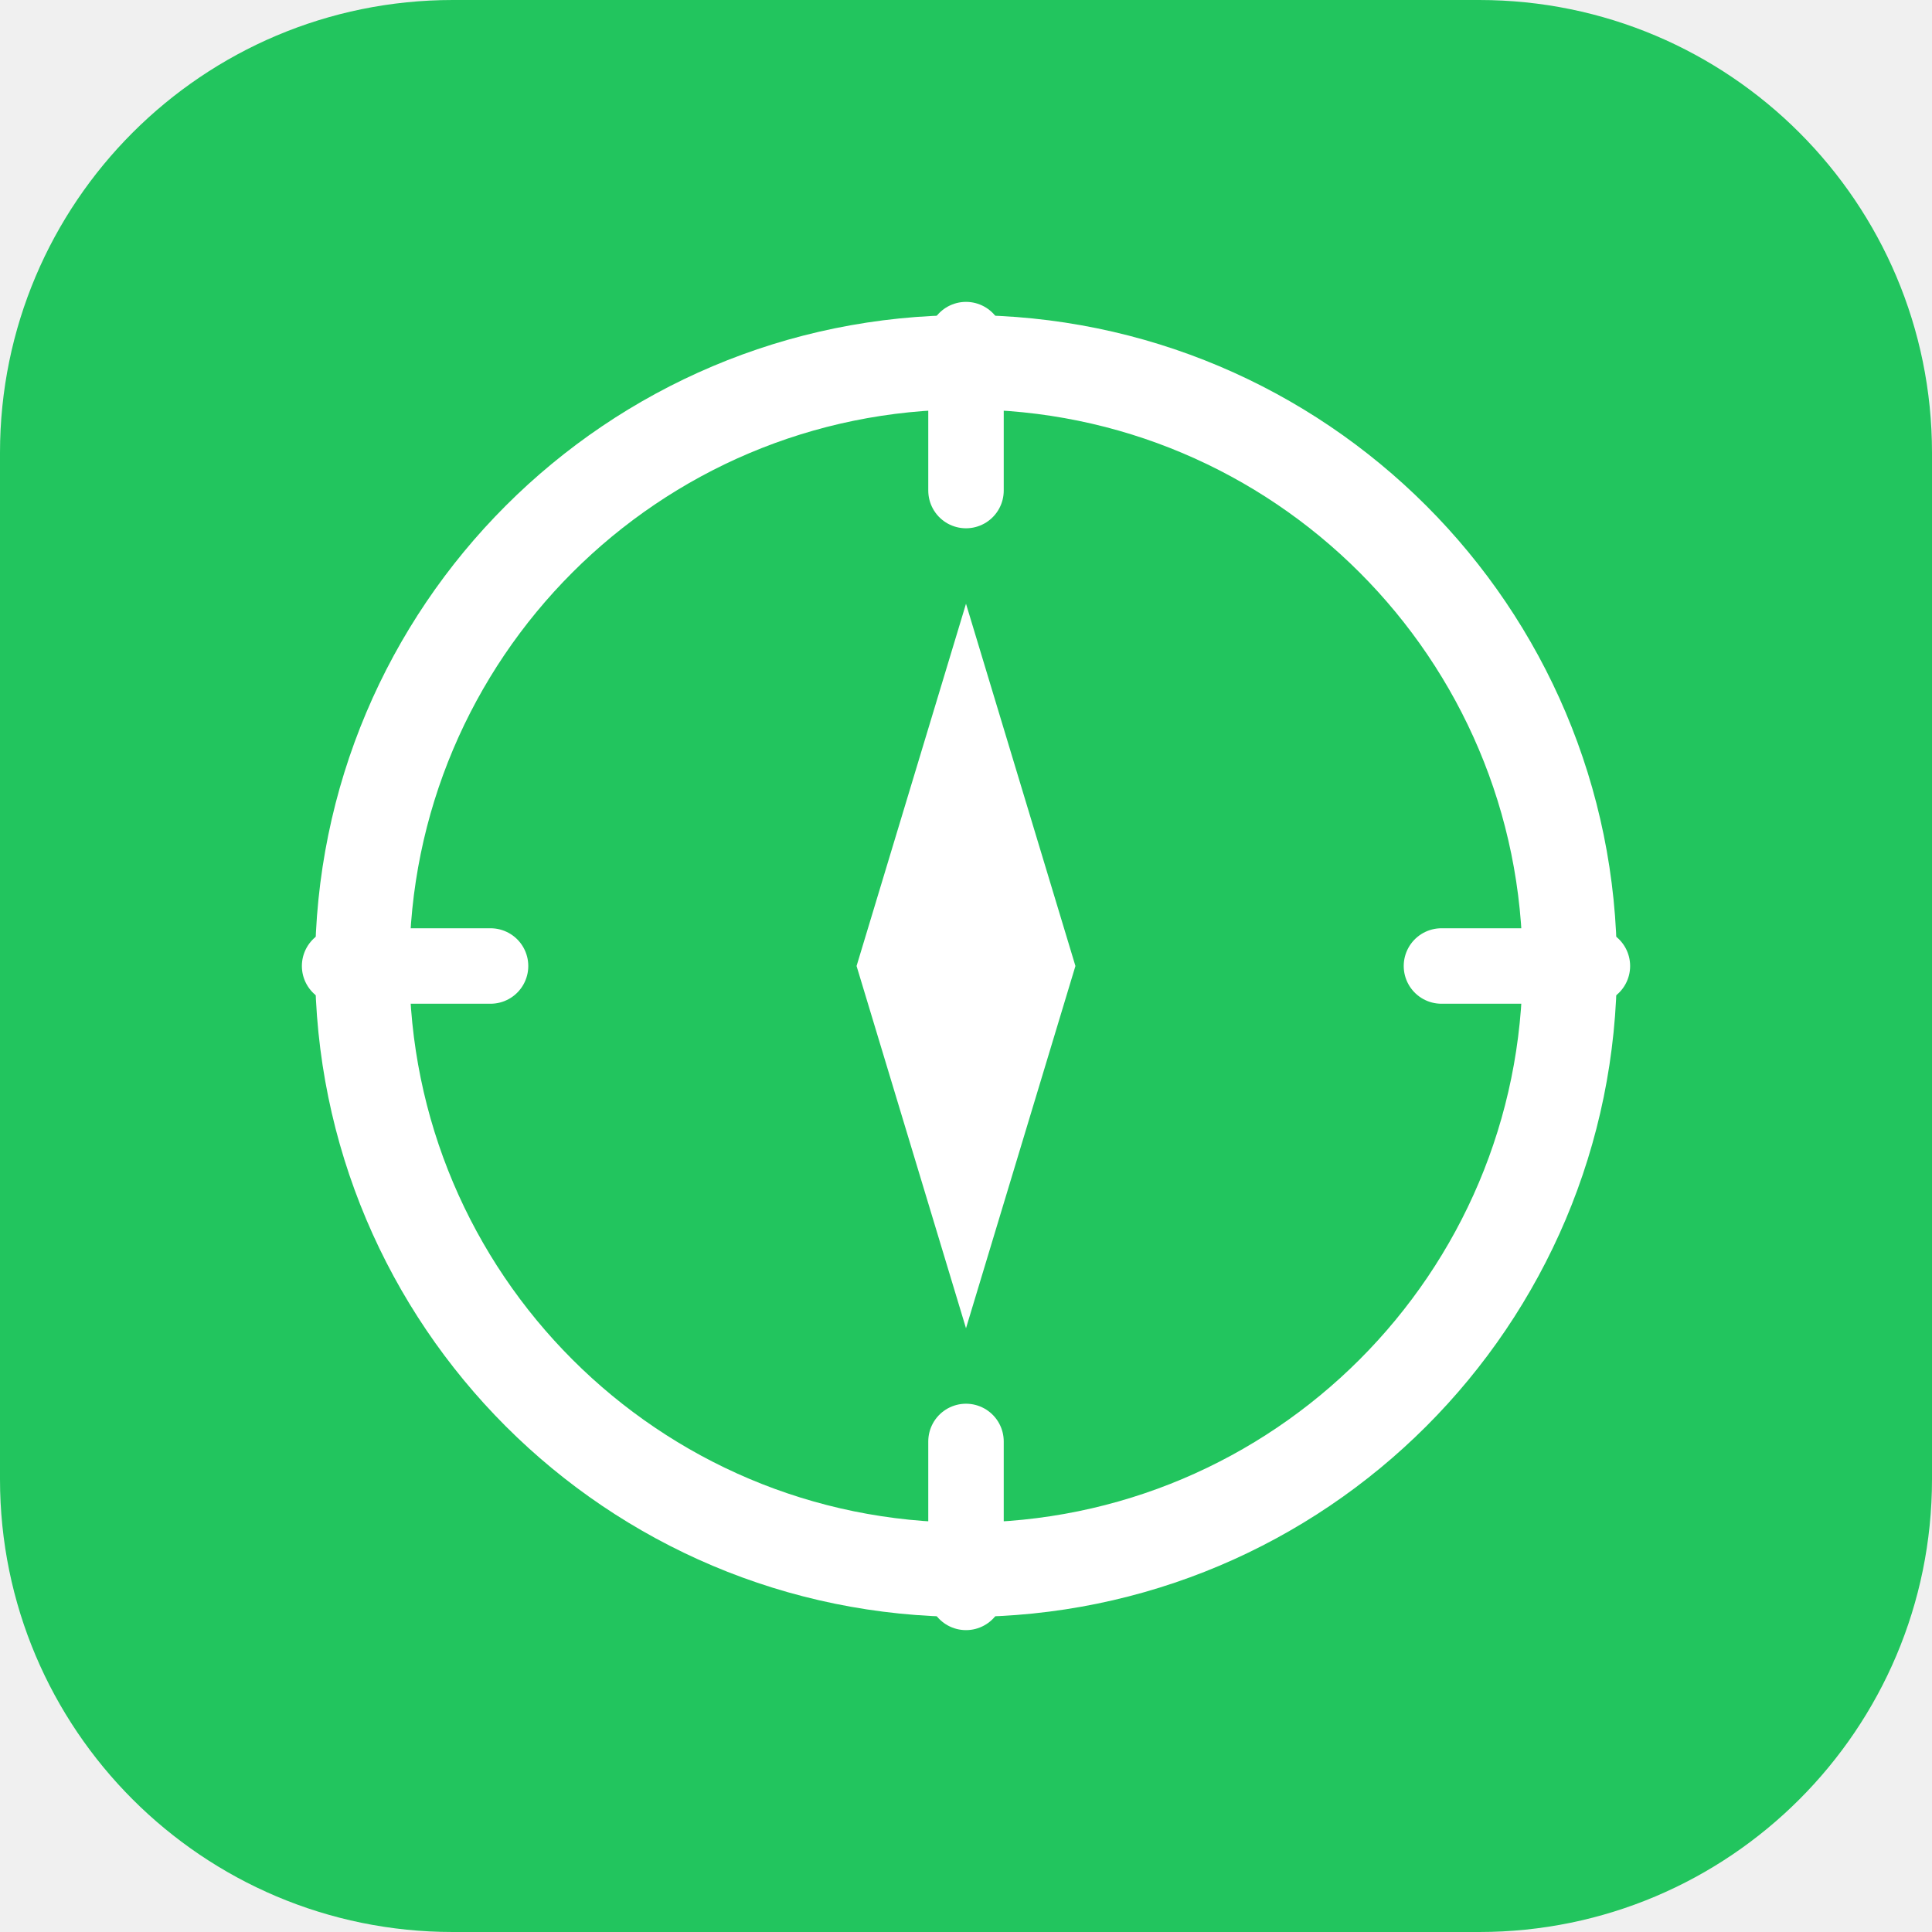
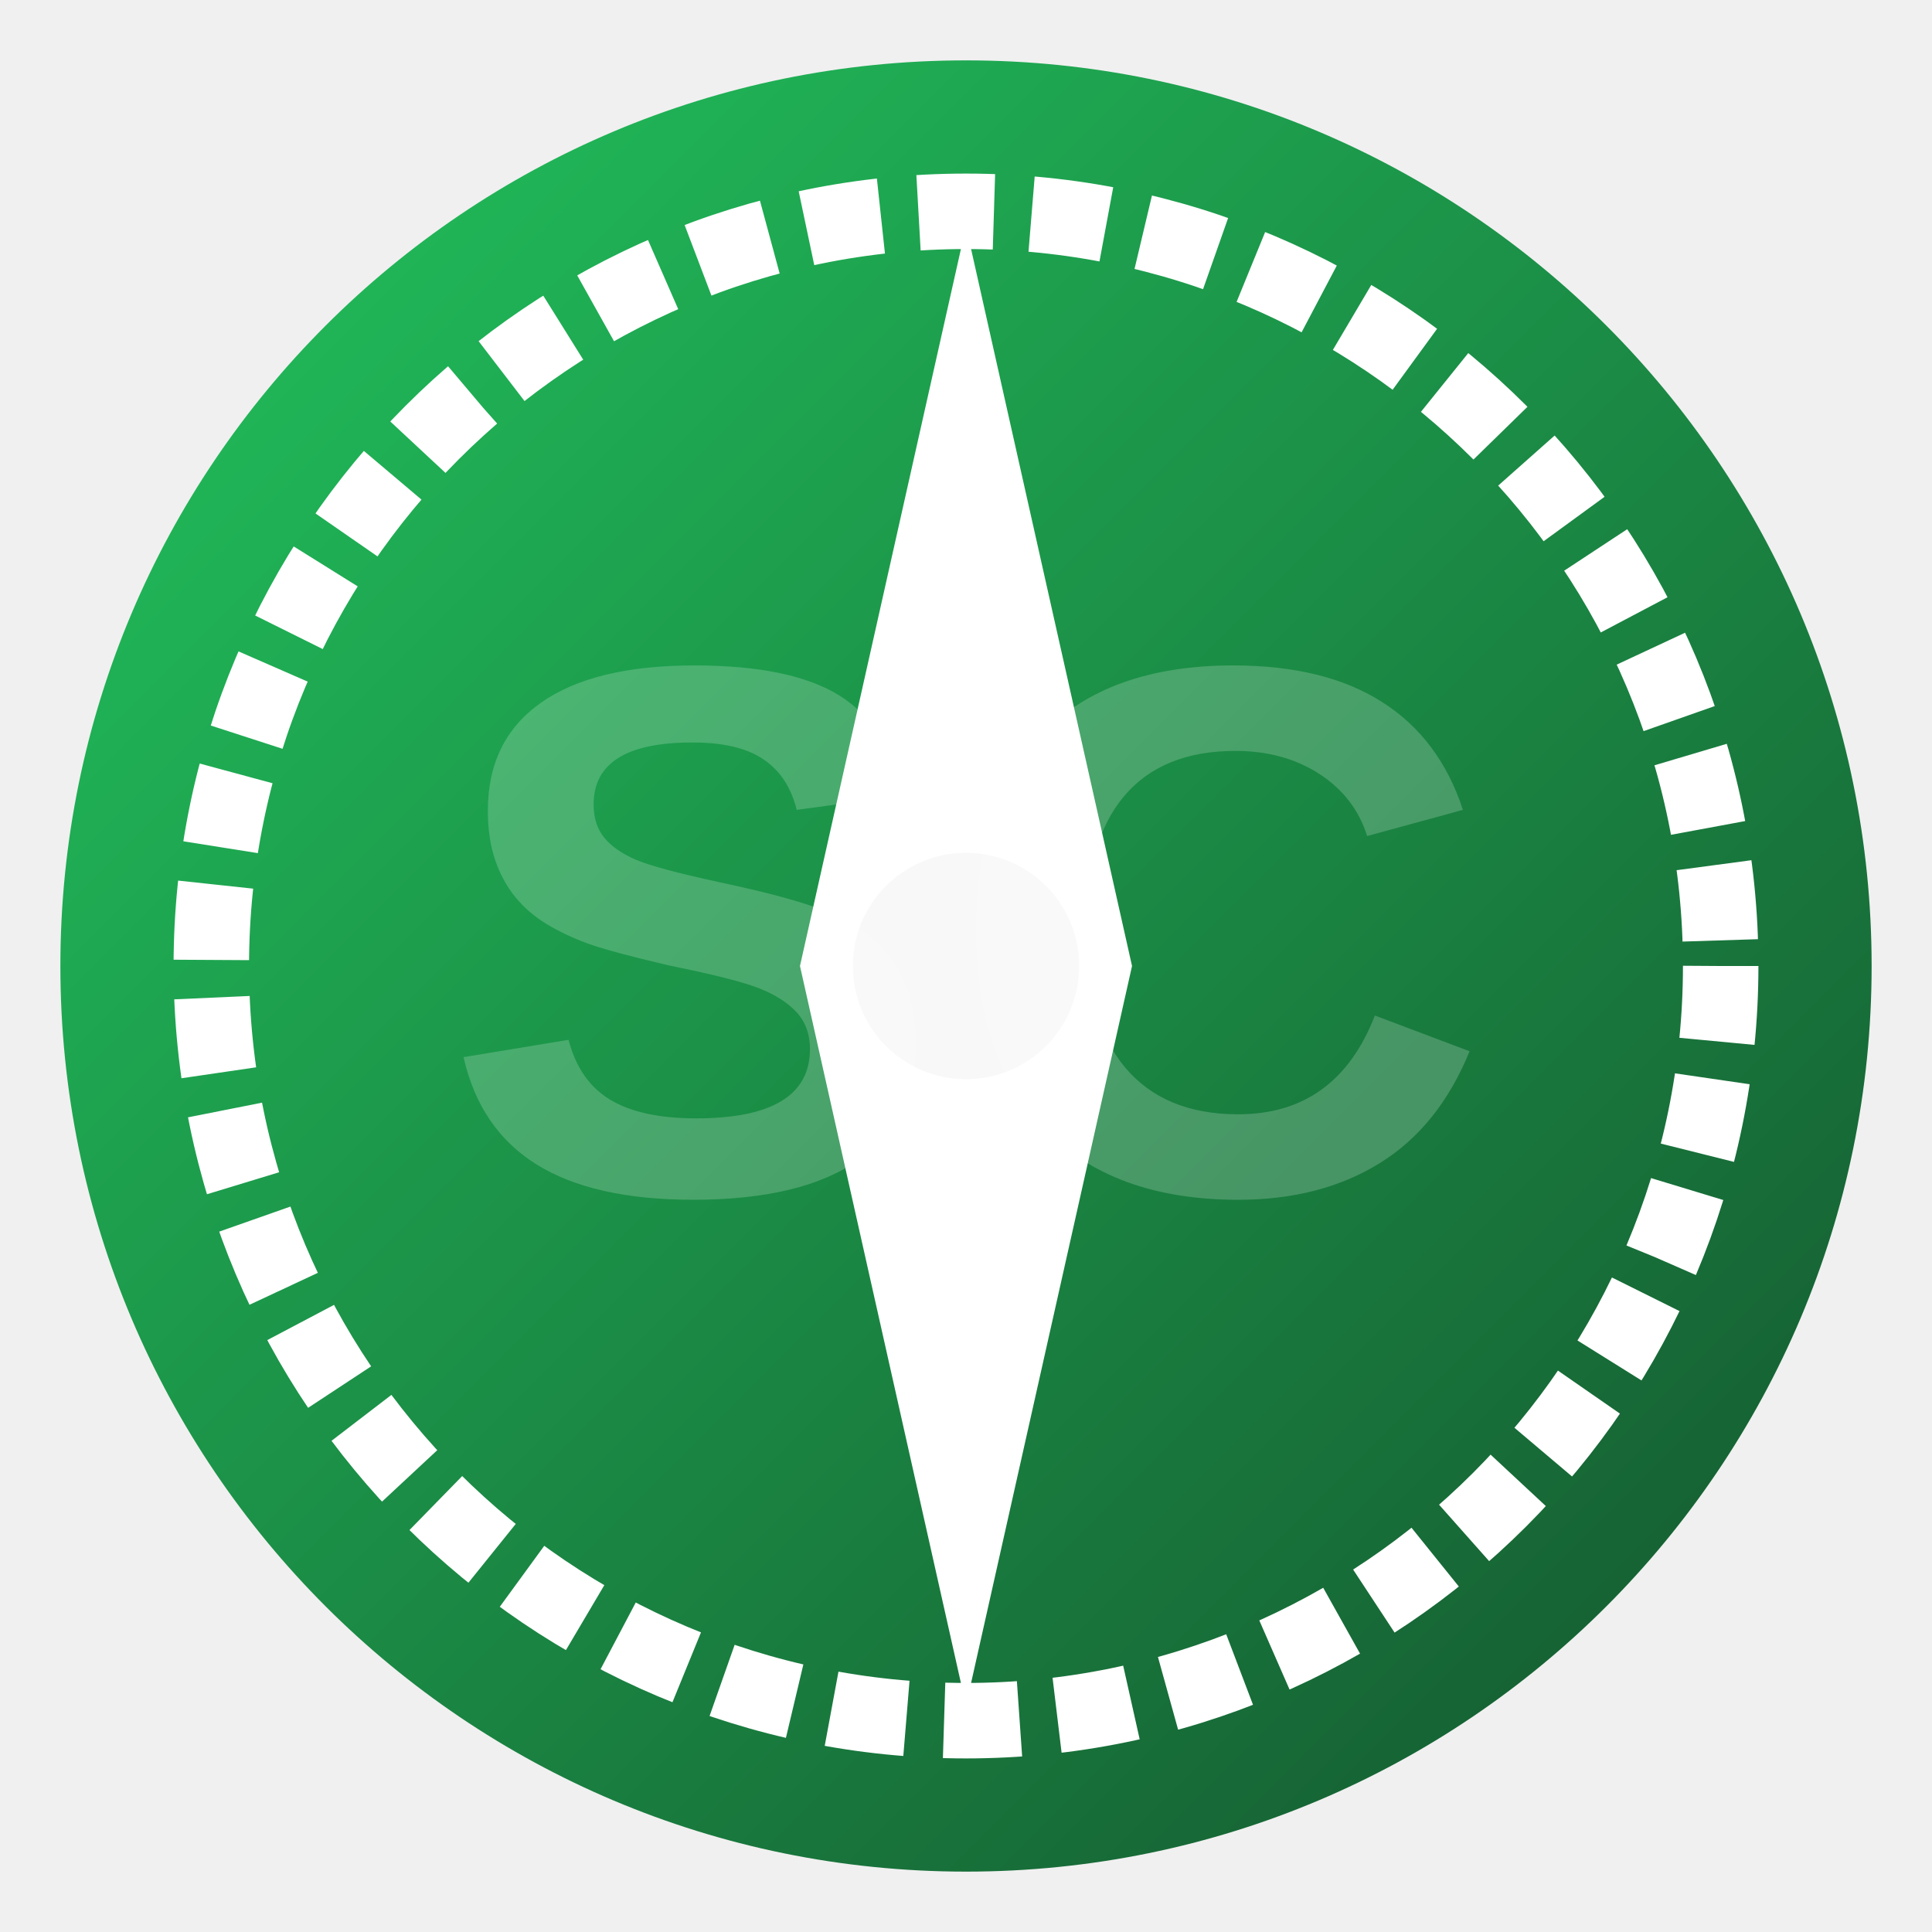
- <svg xmlns="http://www.w3.org/2000/svg" width="512" height="512" viewBox="0 0 512 512" fill="none">
-   <rect width="512" height="512" rx="120" fill="#22C55E" />
-   <circle cx="256" cy="256" r="160" stroke="white" stroke-width="25" />
-   <path d="M256 160L285 256L256 352L227 256L256 160Z" fill="white" />
-   <path d="M256 90V130M256 382V422M422 256H382M130 256H90" stroke="white" stroke-width="20" stroke-linecap="round" />
+ <svg xmlns="http://www.w3.org/2000/svg" viewBox="0 0 512 512">
+   <defs>
+     <linearGradient id="grad" x1="0%" y1="0%" x2="100%" y2="100%">
+       <stop offset="0%" style="stop-color:#22c55e;stop-opacity:1" />
+       <stop offset="100%" style="stop-color:#14532d;stop-opacity:1" />
+     </linearGradient>
+   </defs>
+   <circle cx="256" cy="256" r="240" fill="url(#grad)" />
+   <circle cx="256" cy="256" r="200" fill="none" stroke="white" stroke-width="20" stroke-dasharray="20,10" />
+   <polygon points="256,60 300,256 256,452 212,256" fill="white" />
+   <circle cx="256" cy="256" r="30" fill="#f8f8f8" />
+   <text x="50%" y="50%" text-anchor="middle" dy=".3em" font-size="200" fill="rgba(255,255,255,0.2)" font-family="Arial" font-weight="bold">SC</text>
</svg>
